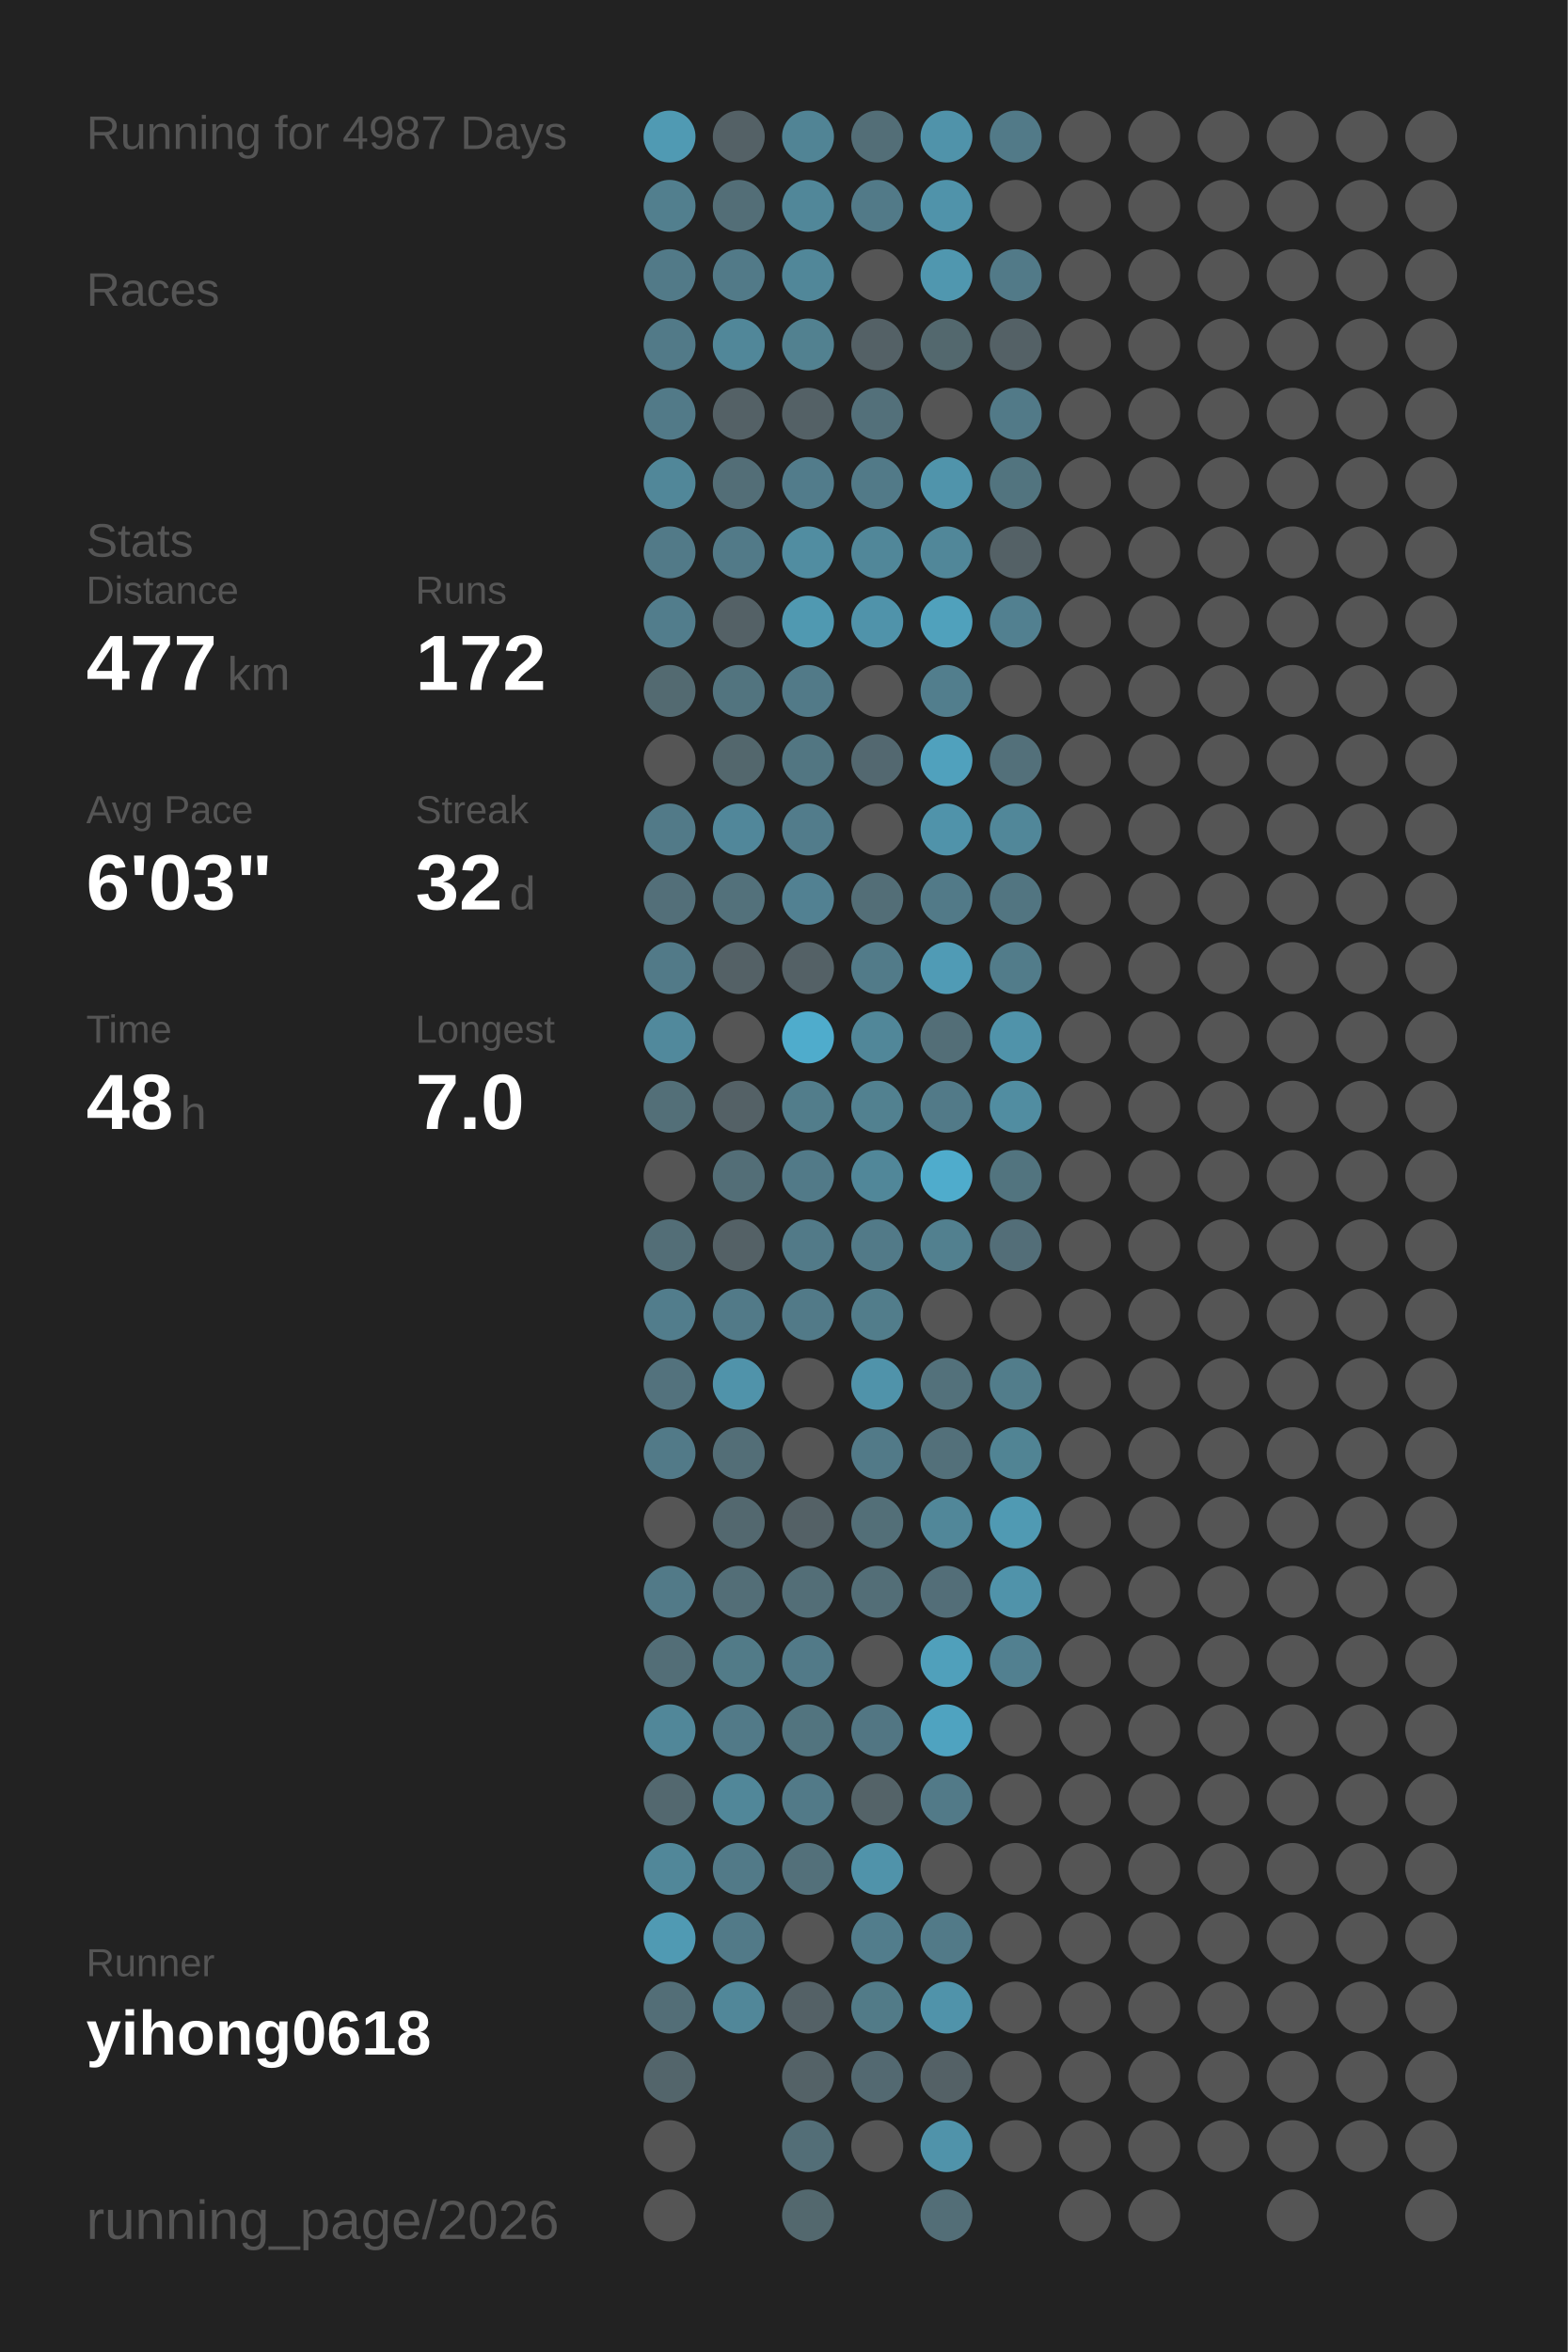
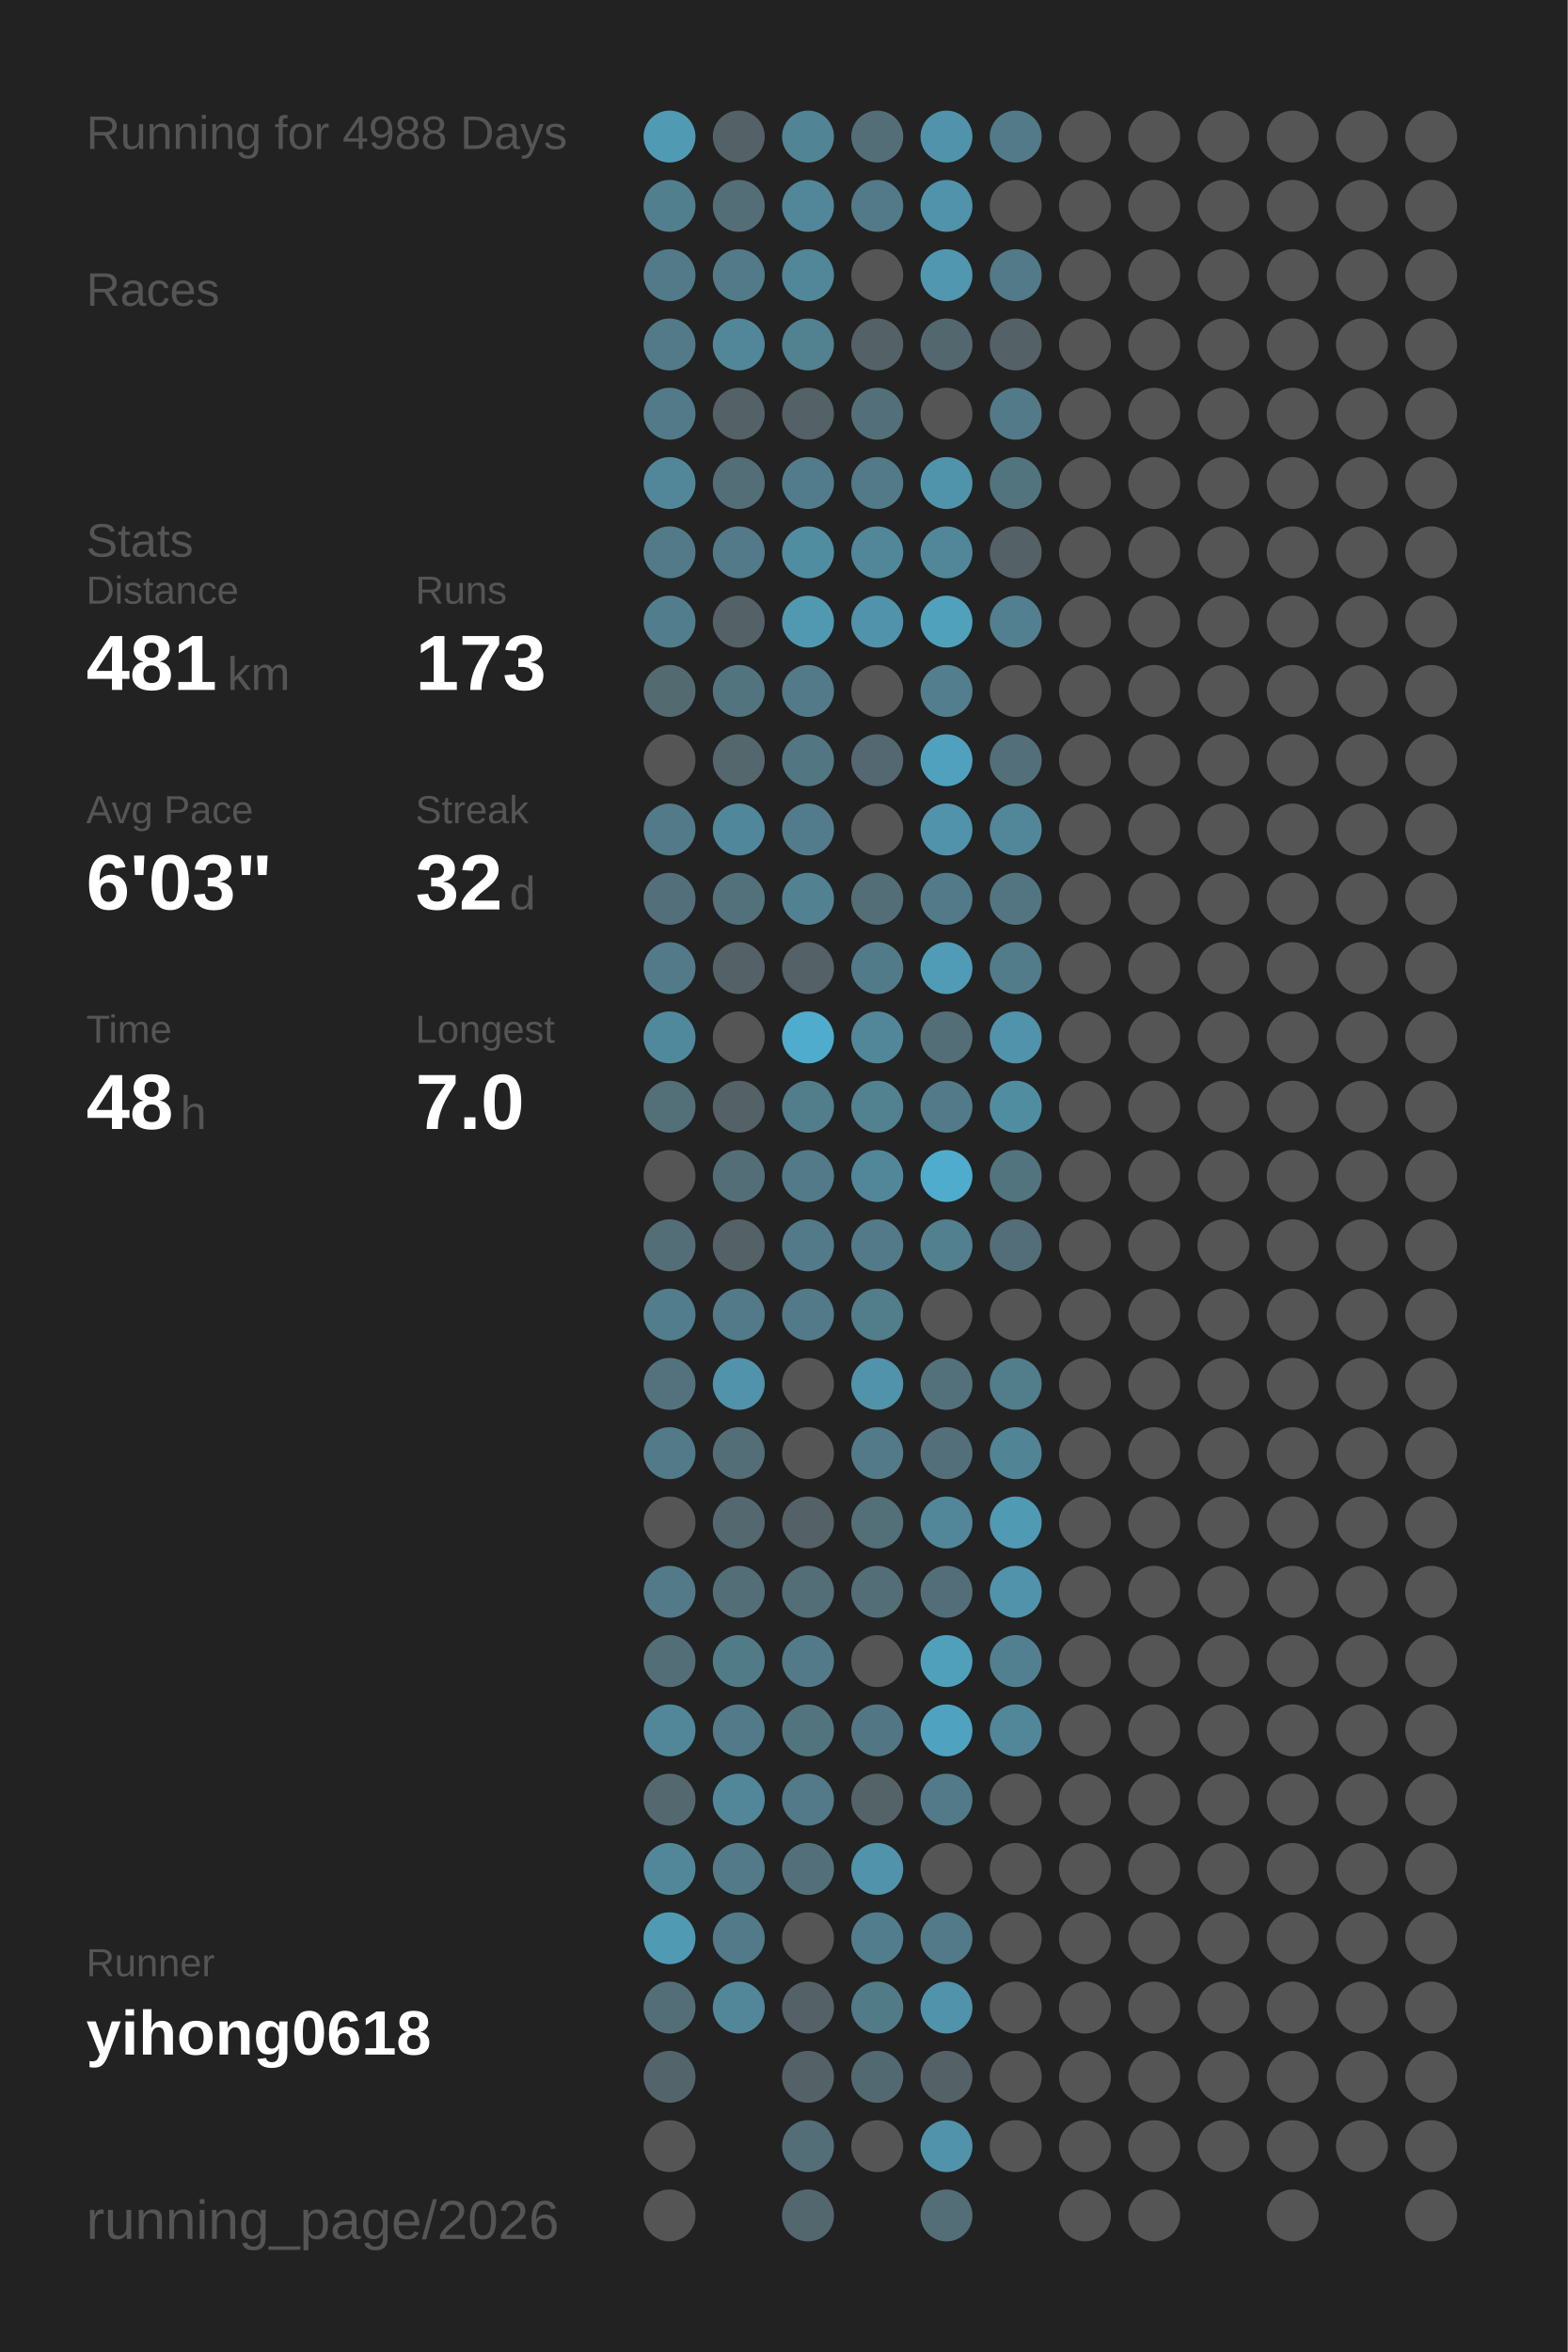
<svg xmlns="http://www.w3.org/2000/svg" baseProfile="full" height="300mm" version="1.1" viewBox="0,0,200,300" width="200mm">
  <defs />
  <rect fill="#222222" height="300" width="200" x="0" y="0" />
-   <text fill="#555555" style="font-size:6px; font-family:Arial;" x="11" y="19">Running for 4987 Days</text>
+   <text fill="#555555" style="font-size:6px; font-family:Arial;" x="11" y="19">Running for 4988 Days</text>
  <text fill="#555555" style="font-size:6px; font-family:Arial;" x="11" y="39">Races</text>
  <text fill="#555555" style="font-size:6px; font-family:Arial;" x="11" y="71">Stats</text>
  <text fill="#555555" style="font-size:5px; font-family:Arial;" x="11" y="77">Distance</text>
-   <text fill="#FFFFFF" style="font-size:10px; font-family:Arial; font-weight:bold;" x="11" y="88">477</text>
+   <text fill="#FFFFFF" style="font-size:10px; font-family:Arial; font-weight:bold;" x="11" y="88">481</text>
  <text fill="#555555" style="font-size:6px; font-family:Arial;" x="29" y="88">km</text>
  <text fill="#555555" style="font-size:5px; font-family:Arial;" x="53" y="77">Runs</text>
-   <text fill="#FFFFFF" style="font-size:10px; font-family:Arial; font-weight:bold;" x="53" y="88">172</text>
+   <text fill="#FFFFFF" style="font-size:10px; font-family:Arial; font-weight:bold;" x="53" y="88">173</text>
  <text fill="#555555" style="font-size:5px; font-family:Arial;" x="11" y="105">Avg Pace</text>
  <text fill="#FFFFFF" style="font-size:10px; font-family:Arial; font-weight:bold;" x="11" y="116">6'03"</text>
  <text fill="#555555" style="font-size:5px; font-family:Arial;" x="53" y="105">Streak</text>
  <text fill="#FFFFFF" style="font-size:10px; font-family:Arial; font-weight:bold;" x="53" y="116">32</text>
  <text fill="#555555" style="font-size:6px; font-family:Arial;" x="65" y="116">d</text>
  <text fill="#555555" style="font-size:5px; font-family:Arial;" x="11" y="133">Time</text>
  <text fill="#FFFFFF" style="font-size:10px; font-family:Arial; font-weight:bold;" x="11" y="144">48</text>
  <text fill="#555555" style="font-size:6px; font-family:Arial;" x="23" y="144">h</text>
  <text fill="#555555" style="font-size:5px; font-family:Arial;" x="53" y="133">Longest</text>
  <text fill="#FFFFFF" style="font-size:10px; font-family:Arial; font-weight:bold;" x="53" y="144">7.0</text>
  <text fill="#555555" style="font-size:5px; font-family:Arial;" x="11" y="252.065">Runner</text>
  <text fill="#FFFFFF" style="font-size:8px; font-family:Arial; font-weight:bold;" x="11" y="262.065">yihong0618</text>
  <text fill="#555555" style="font-size:7px; font-family:Arial;" x="11" y="285.581">running_page/2026</text>
  <circle cx="85.417" cy="17.419" fill="#509ab3" r="3.312" />
  <circle cx="85.417" cy="26.258" fill="#527f8e" r="3.312" />
  <circle cx="85.417" cy="35.097" fill="#527a88" r="3.312" />
  <circle cx="85.417" cy="43.935" fill="#527a88" r="3.312" />
  <circle cx="85.417" cy="52.774" fill="#527a88" r="3.312" />
  <circle cx="85.417" cy="61.613" fill="#518799" r="3.312" />
  <circle cx="85.417" cy="70.452" fill="#527a88" r="3.312" />
  <circle cx="85.417" cy="79.29" fill="#527d8c" r="3.312" />
  <circle cx="85.417" cy="88.129" fill="#536a71" r="3.312" />
  <circle cx="85.417" cy="96.968" fill="#555555" r="3.312" />
  <circle cx="85.417" cy="105.806" fill="#527a88" r="3.312" />
  <circle cx="85.417" cy="114.645" fill="#536f79" r="3.312" />
  <circle cx="85.417" cy="123.484" fill="#527a88" r="3.312" />
  <circle cx="85.417" cy="132.323" fill="#51899c" r="3.312" />
  <circle cx="85.417" cy="141.161" fill="#536f78" r="3.312" />
  <circle cx="85.417" cy="150" fill="#555555" r="3.312" />
  <circle cx="85.417" cy="158.839" fill="#536e77" r="3.312" />
  <circle cx="85.417" cy="167.677" fill="#527d8c" r="3.312" />
  <circle cx="85.417" cy="176.516" fill="#53727d" r="3.312" />
  <circle cx="85.417" cy="185.355" fill="#527a88" r="3.312" />
  <circle cx="85.417" cy="194.194" fill="#555555" r="3.312" />
  <circle cx="85.417" cy="203.032" fill="#527a88" r="3.312" />
  <circle cx="85.417" cy="211.871" fill="#536e77" r="3.312" />
  <circle cx="85.417" cy="220.71" fill="#518799" r="3.312" />
  <circle cx="85.417" cy="229.548" fill="#53686f" r="3.312" />
  <circle cx="85.417" cy="238.387" fill="#518799" r="3.312" />
  <circle cx="85.417" cy="247.226" fill="#509ab3" r="3.312" />
  <circle cx="85.417" cy="256.065" fill="#536e77" r="3.312" />
  <circle cx="85.417" cy="264.903" fill="#53656b" r="3.312" />
  <circle cx="85.417" cy="273.742" fill="#555555" r="3.312" />
  <circle cx="85.417" cy="282.581" fill="#555555" r="3.312" />
  <circle cx="94.25" cy="17.419" fill="#546166" r="3.312" />
  <circle cx="94.25" cy="26.258" fill="#536e77" r="3.312" />
  <circle cx="94.25" cy="35.097" fill="#527a88" r="3.312" />
  <circle cx="94.25" cy="43.935" fill="#518799" r="3.312" />
  <circle cx="94.25" cy="52.774" fill="#546166" r="3.312" />
  <circle cx="94.25" cy="61.613" fill="#536e77" r="3.312" />
  <circle cx="94.25" cy="70.452" fill="#527a88" r="3.312" />
  <circle cx="94.25" cy="79.29" fill="#546166" r="3.312" />
  <circle cx="94.25" cy="88.129" fill="#52747f" r="3.312" />
  <circle cx="94.25" cy="96.968" fill="#53676d" r="3.312" />
  <circle cx="94.25" cy="105.806" fill="#51879a" r="3.312" />
  <circle cx="94.25" cy="114.645" fill="#53717b" r="3.312" />
  <circle cx="94.25" cy="123.484" fill="#546166" r="3.312" />
  <circle cx="94.25" cy="132.323" fill="#555555" r="3.312" />
  <circle cx="94.25" cy="141.161" fill="#546166" r="3.312" />
  <circle cx="94.25" cy="150" fill="#536e77" r="3.312" />
  <circle cx="94.25" cy="158.839" fill="#546166" r="3.312" />
  <circle cx="94.25" cy="167.677" fill="#527a88" r="3.312" />
  <circle cx="94.25" cy="176.516" fill="#5093aa" r="3.312" />
  <circle cx="94.25" cy="185.355" fill="#536e77" r="3.312" />
  <circle cx="94.25" cy="194.194" fill="#53686f" r="3.312" />
  <circle cx="94.25" cy="203.032" fill="#536e77" r="3.312" />
  <circle cx="94.25" cy="211.871" fill="#527b88" r="3.312" />
  <circle cx="94.25" cy="220.71" fill="#527a88" r="3.312" />
  <circle cx="94.25" cy="229.548" fill="#518799" r="3.312" />
  <circle cx="94.25" cy="238.387" fill="#527a88" r="3.312" />
  <circle cx="94.25" cy="247.226" fill="#527a88" r="3.312" />
  <circle cx="94.25" cy="256.065" fill="#518799" r="3.312" />
  <circle cx="103.083" cy="17.419" fill="#518495" r="3.312" />
  <circle cx="103.083" cy="26.258" fill="#518799" r="3.312" />
  <circle cx="103.083" cy="35.097" fill="#518799" r="3.312" />
  <circle cx="103.083" cy="43.935" fill="#528190" r="3.312" />
  <circle cx="103.083" cy="52.774" fill="#546166" r="3.312" />
  <circle cx="103.083" cy="61.613" fill="#527c8b" r="3.312" />
  <circle cx="103.083" cy="70.452" fill="#518da1" r="3.312" />
  <circle cx="103.083" cy="79.29" fill="#5099b1" r="3.312" />
  <circle cx="103.083" cy="88.129" fill="#527a88" r="3.312" />
  <circle cx="103.083" cy="96.968" fill="#527682" r="3.312" />
  <circle cx="103.083" cy="105.806" fill="#527c8b" r="3.312" />
  <circle cx="103.083" cy="114.645" fill="#528192" r="3.312" />
  <circle cx="103.083" cy="123.484" fill="#546166" r="3.312" />
  <circle cx="103.083" cy="132.323" fill="#4faccc" r="3.312" />
  <circle cx="103.083" cy="141.161" fill="#527d8b" r="3.312" />
  <circle cx="103.083" cy="150" fill="#527a88" r="3.312" />
  <circle cx="103.083" cy="158.839" fill="#527a88" r="3.312" />
  <circle cx="103.083" cy="167.677" fill="#527a88" r="3.312" />
  <circle cx="103.083" cy="176.516" fill="#555555" r="3.312" />
  <circle cx="103.083" cy="185.355" fill="#555555" r="3.312" />
  <circle cx="103.083" cy="194.194" fill="#546166" r="3.312" />
  <circle cx="103.083" cy="203.032" fill="#536e77" r="3.312" />
  <circle cx="103.083" cy="211.871" fill="#527a88" r="3.312" />
  <circle cx="103.083" cy="220.71" fill="#52747f" r="3.312" />
  <circle cx="103.083" cy="229.548" fill="#527a88" r="3.312" />
  <circle cx="103.083" cy="238.387" fill="#53707a" r="3.312" />
  <circle cx="103.083" cy="247.226" fill="#555555" r="3.312" />
  <circle cx="103.083" cy="256.065" fill="#546166" r="3.312" />
  <circle cx="103.083" cy="264.903" fill="#546267" r="3.312" />
  <circle cx="103.083" cy="273.742" fill="#536e77" r="3.312" />
  <circle cx="103.083" cy="282.581" fill="#53686e" r="3.312" />
  <circle cx="111.917" cy="17.419" fill="#536e77" r="3.312" />
  <circle cx="111.917" cy="26.258" fill="#527a88" r="3.312" />
  <circle cx="111.917" cy="35.097" fill="#555555" r="3.312" />
  <circle cx="111.917" cy="43.935" fill="#546166" r="3.312" />
  <circle cx="111.917" cy="52.774" fill="#53707a" r="3.312" />
  <circle cx="111.917" cy="61.613" fill="#527a88" r="3.312" />
  <circle cx="111.917" cy="70.452" fill="#518799" r="3.312" />
  <circle cx="111.917" cy="79.29" fill="#5093aa" r="3.312" />
  <circle cx="111.917" cy="88.129" fill="#555555" r="3.312" />
  <circle cx="111.917" cy="96.968" fill="#536870" r="3.312" />
  <circle cx="111.917" cy="105.806" fill="#555555" r="3.312" />
  <circle cx="111.917" cy="114.645" fill="#536e77" r="3.312" />
  <circle cx="111.917" cy="123.484" fill="#527b89" r="3.312" />
  <circle cx="111.917" cy="132.323" fill="#518799" r="3.312" />
  <circle cx="111.917" cy="141.161" fill="#528190" r="3.312" />
  <circle cx="111.917" cy="150" fill="#518799" r="3.312" />
  <circle cx="111.917" cy="158.839" fill="#527a88" r="3.312" />
  <circle cx="111.917" cy="167.677" fill="#527d8b" r="3.312" />
  <circle cx="111.917" cy="176.516" fill="#5093aa" r="3.312" />
  <circle cx="111.917" cy="185.355" fill="#527a88" r="3.312" />
  <circle cx="111.917" cy="194.194" fill="#536f78" r="3.312" />
  <circle cx="111.917" cy="203.032" fill="#536e77" r="3.312" />
  <circle cx="111.917" cy="211.871" fill="#555555" r="3.312" />
  <circle cx="111.917" cy="220.71" fill="#527683" r="3.312" />
  <circle cx="111.917" cy="229.548" fill="#546368" r="3.312" />
  <circle cx="111.917" cy="238.387" fill="#5093aa" r="3.312" />
  <circle cx="111.917" cy="247.226" fill="#527d8c" r="3.312" />
  <circle cx="111.917" cy="256.065" fill="#527b88" r="3.312" />
  <circle cx="111.917" cy="264.903" fill="#536971" r="3.312" />
  <circle cx="111.917" cy="273.742" fill="#555555" r="3.312" />
  <circle cx="120.75" cy="17.419" fill="#5093aa" r="3.312" />
  <circle cx="120.75" cy="26.258" fill="#5093aa" r="3.312" />
  <circle cx="120.75" cy="35.097" fill="#5097af" r="3.312" />
  <circle cx="120.75" cy="43.935" fill="#53686e" r="3.312" />
  <circle cx="120.75" cy="52.774" fill="#555555" r="3.312" />
  <circle cx="120.75" cy="61.613" fill="#5094ab" r="3.312" />
  <circle cx="120.75" cy="70.452" fill="#518799" r="3.312" />
  <circle cx="120.75" cy="79.29" fill="#50a1bc" r="3.312" />
  <circle cx="120.75" cy="88.129" fill="#527e8d" r="3.312" />
  <circle cx="120.75" cy="96.968" fill="#50a1bd" r="3.312" />
  <circle cx="120.75" cy="105.806" fill="#5093aa" r="3.312" />
  <circle cx="120.75" cy="114.645" fill="#527a88" r="3.312" />
  <circle cx="120.75" cy="123.484" fill="#509bb5" r="3.312" />
  <circle cx="120.75" cy="132.323" fill="#536e77" r="3.312" />
  <circle cx="120.75" cy="141.161" fill="#527a88" r="3.312" />
  <circle cx="120.75" cy="150" fill="#4faccc" r="3.312" />
  <circle cx="120.75" cy="158.839" fill="#52808f" r="3.312" />
  <circle cx="120.75" cy="167.677" fill="#555555" r="3.312" />
  <circle cx="120.75" cy="176.516" fill="#53717b" r="3.312" />
  <circle cx="120.75" cy="185.355" fill="#53707a" r="3.312" />
  <circle cx="120.75" cy="194.194" fill="#518799" r="3.312" />
  <circle cx="120.75" cy="203.032" fill="#536e78" r="3.312" />
  <circle cx="120.75" cy="211.871" fill="#50a0bb" r="3.312" />
  <circle cx="120.75" cy="220.71" fill="#4fa3c0" r="3.312" />
  <circle cx="120.75" cy="229.548" fill="#527a88" r="3.312" />
  <circle cx="120.75" cy="238.387" fill="#555555" r="3.312" />
  <circle cx="120.75" cy="247.226" fill="#527a88" r="3.312" />
  <circle cx="120.75" cy="256.065" fill="#5093aa" r="3.312" />
  <circle cx="120.75" cy="264.903" fill="#546166" r="3.312" />
  <circle cx="120.75" cy="273.742" fill="#5093aa" r="3.312" />
  <circle cx="120.75" cy="282.581" fill="#536e77" r="3.312" />
  <circle cx="129.583" cy="17.419" fill="#527a88" r="3.312" />
  <circle cx="129.583" cy="26.258" fill="#555555" r="3.312" />
  <circle cx="129.583" cy="35.097" fill="#527a88" r="3.312" />
  <circle cx="129.583" cy="43.935" fill="#546166" r="3.312" />
  <circle cx="129.583" cy="52.774" fill="#527a88" r="3.312" />
  <circle cx="129.583" cy="61.613" fill="#52747f" r="3.312" />
  <circle cx="129.583" cy="70.452" fill="#546166" r="3.312" />
  <circle cx="129.583" cy="79.29" fill="#528090" r="3.312" />
  <circle cx="129.583" cy="88.129" fill="#555555" r="3.312" />
  <circle cx="129.583" cy="96.968" fill="#53707a" r="3.312" />
  <circle cx="129.583" cy="105.806" fill="#518799" r="3.312" />
  <circle cx="129.583" cy="114.645" fill="#527581" r="3.312" />
  <circle cx="129.583" cy="123.484" fill="#527c8a" r="3.312" />
  <circle cx="129.583" cy="132.323" fill="#5093aa" r="3.312" />
  <circle cx="129.583" cy="141.161" fill="#518da1" r="3.312" />
  <circle cx="129.583" cy="150" fill="#52747f" r="3.312" />
  <circle cx="129.583" cy="158.839" fill="#536e78" r="3.312" />
  <circle cx="129.583" cy="167.677" fill="#555555" r="3.312" />
  <circle cx="129.583" cy="176.516" fill="#527d8b" r="3.312" />
  <circle cx="129.583" cy="185.355" fill="#518494" r="3.312" />
  <circle cx="129.583" cy="194.194" fill="#509ab3" r="3.312" />
  <circle cx="129.583" cy="203.032" fill="#5093aa" r="3.312" />
  <circle cx="129.583" cy="211.871" fill="#528090" r="3.312" />
-   <circle cx="129.583" cy="220.71" fill="#555555" r="3.312" />
+   <circle cx="129.583" cy="220.71" fill="#518799" r="3.312" />
  <circle cx="129.583" cy="229.548" fill="#555555" r="3.312" />
  <circle cx="129.583" cy="238.387" fill="#555555" r="3.312" />
  <circle cx="129.583" cy="247.226" fill="#555555" r="3.312" />
  <circle cx="129.583" cy="256.065" fill="#555555" r="3.312" />
  <circle cx="129.583" cy="264.903" fill="#555555" r="3.312" />
  <circle cx="129.583" cy="273.742" fill="#555555" r="3.312" />
  <circle cx="138.417" cy="17.419" fill="#555555" r="3.312" />
  <circle cx="138.417" cy="26.258" fill="#555555" r="3.312" />
  <circle cx="138.417" cy="35.097" fill="#555555" r="3.312" />
  <circle cx="138.417" cy="43.935" fill="#555555" r="3.312" />
  <circle cx="138.417" cy="52.774" fill="#555555" r="3.312" />
  <circle cx="138.417" cy="61.613" fill="#555555" r="3.312" />
  <circle cx="138.417" cy="70.452" fill="#555555" r="3.312" />
  <circle cx="138.417" cy="79.29" fill="#555555" r="3.312" />
  <circle cx="138.417" cy="88.129" fill="#555555" r="3.312" />
  <circle cx="138.417" cy="96.968" fill="#555555" r="3.312" />
  <circle cx="138.417" cy="105.806" fill="#555555" r="3.312" />
  <circle cx="138.417" cy="114.645" fill="#555555" r="3.312" />
  <circle cx="138.417" cy="123.484" fill="#555555" r="3.312" />
  <circle cx="138.417" cy="132.323" fill="#555555" r="3.312" />
  <circle cx="138.417" cy="141.161" fill="#555555" r="3.312" />
  <circle cx="138.417" cy="150" fill="#555555" r="3.312" />
  <circle cx="138.417" cy="158.839" fill="#555555" r="3.312" />
  <circle cx="138.417" cy="167.677" fill="#555555" r="3.312" />
  <circle cx="138.417" cy="176.516" fill="#555555" r="3.312" />
  <circle cx="138.417" cy="185.355" fill="#555555" r="3.312" />
  <circle cx="138.417" cy="194.194" fill="#555555" r="3.312" />
  <circle cx="138.417" cy="203.032" fill="#555555" r="3.312" />
  <circle cx="138.417" cy="211.871" fill="#555555" r="3.312" />
  <circle cx="138.417" cy="220.71" fill="#555555" r="3.312" />
  <circle cx="138.417" cy="229.548" fill="#555555" r="3.312" />
  <circle cx="138.417" cy="238.387" fill="#555555" r="3.312" />
  <circle cx="138.417" cy="247.226" fill="#555555" r="3.312" />
  <circle cx="138.417" cy="256.065" fill="#555555" r="3.312" />
  <circle cx="138.417" cy="264.903" fill="#555555" r="3.312" />
  <circle cx="138.417" cy="273.742" fill="#555555" r="3.312" />
  <circle cx="138.417" cy="282.581" fill="#555555" r="3.312" />
  <circle cx="147.25" cy="17.419" fill="#555555" r="3.312" />
  <circle cx="147.25" cy="26.258" fill="#555555" r="3.312" />
  <circle cx="147.25" cy="35.097" fill="#555555" r="3.312" />
  <circle cx="147.25" cy="43.935" fill="#555555" r="3.312" />
  <circle cx="147.25" cy="52.774" fill="#555555" r="3.312" />
  <circle cx="147.25" cy="61.613" fill="#555555" r="3.312" />
  <circle cx="147.25" cy="70.452" fill="#555555" r="3.312" />
  <circle cx="147.25" cy="79.29" fill="#555555" r="3.312" />
  <circle cx="147.25" cy="88.129" fill="#555555" r="3.312" />
  <circle cx="147.25" cy="96.968" fill="#555555" r="3.312" />
  <circle cx="147.25" cy="105.806" fill="#555555" r="3.312" />
  <circle cx="147.25" cy="114.645" fill="#555555" r="3.312" />
  <circle cx="147.25" cy="123.484" fill="#555555" r="3.312" />
  <circle cx="147.25" cy="132.323" fill="#555555" r="3.312" />
  <circle cx="147.25" cy="141.161" fill="#555555" r="3.312" />
  <circle cx="147.25" cy="150" fill="#555555" r="3.312" />
  <circle cx="147.25" cy="158.839" fill="#555555" r="3.312" />
  <circle cx="147.25" cy="167.677" fill="#555555" r="3.312" />
  <circle cx="147.25" cy="176.516" fill="#555555" r="3.312" />
  <circle cx="147.25" cy="185.355" fill="#555555" r="3.312" />
  <circle cx="147.25" cy="194.194" fill="#555555" r="3.312" />
  <circle cx="147.25" cy="203.032" fill="#555555" r="3.312" />
  <circle cx="147.25" cy="211.871" fill="#555555" r="3.312" />
  <circle cx="147.25" cy="220.71" fill="#555555" r="3.312" />
  <circle cx="147.25" cy="229.548" fill="#555555" r="3.312" />
  <circle cx="147.25" cy="238.387" fill="#555555" r="3.312" />
  <circle cx="147.25" cy="247.226" fill="#555555" r="3.312" />
  <circle cx="147.25" cy="256.065" fill="#555555" r="3.312" />
  <circle cx="147.25" cy="264.903" fill="#555555" r="3.312" />
  <circle cx="147.25" cy="273.742" fill="#555555" r="3.312" />
  <circle cx="147.25" cy="282.581" fill="#555555" r="3.312" />
  <circle cx="156.083" cy="17.419" fill="#555555" r="3.312" />
  <circle cx="156.083" cy="26.258" fill="#555555" r="3.312" />
  <circle cx="156.083" cy="35.097" fill="#555555" r="3.312" />
  <circle cx="156.083" cy="43.935" fill="#555555" r="3.312" />
  <circle cx="156.083" cy="52.774" fill="#555555" r="3.312" />
  <circle cx="156.083" cy="61.613" fill="#555555" r="3.312" />
  <circle cx="156.083" cy="70.452" fill="#555555" r="3.312" />
  <circle cx="156.083" cy="79.29" fill="#555555" r="3.312" />
  <circle cx="156.083" cy="88.129" fill="#555555" r="3.312" />
  <circle cx="156.083" cy="96.968" fill="#555555" r="3.312" />
  <circle cx="156.083" cy="105.806" fill="#555555" r="3.312" />
  <circle cx="156.083" cy="114.645" fill="#555555" r="3.312" />
  <circle cx="156.083" cy="123.484" fill="#555555" r="3.312" />
  <circle cx="156.083" cy="132.323" fill="#555555" r="3.312" />
  <circle cx="156.083" cy="141.161" fill="#555555" r="3.312" />
  <circle cx="156.083" cy="150" fill="#555555" r="3.312" />
  <circle cx="156.083" cy="158.839" fill="#555555" r="3.312" />
  <circle cx="156.083" cy="167.677" fill="#555555" r="3.312" />
  <circle cx="156.083" cy="176.516" fill="#555555" r="3.312" />
  <circle cx="156.083" cy="185.355" fill="#555555" r="3.312" />
  <circle cx="156.083" cy="194.194" fill="#555555" r="3.312" />
  <circle cx="156.083" cy="203.032" fill="#555555" r="3.312" />
  <circle cx="156.083" cy="211.871" fill="#555555" r="3.312" />
  <circle cx="156.083" cy="220.71" fill="#555555" r="3.312" />
  <circle cx="156.083" cy="229.548" fill="#555555" r="3.312" />
  <circle cx="156.083" cy="238.387" fill="#555555" r="3.312" />
  <circle cx="156.083" cy="247.226" fill="#555555" r="3.312" />
  <circle cx="156.083" cy="256.065" fill="#555555" r="3.312" />
  <circle cx="156.083" cy="264.903" fill="#555555" r="3.312" />
  <circle cx="156.083" cy="273.742" fill="#555555" r="3.312" />
  <circle cx="164.917" cy="17.419" fill="#555555" r="3.312" />
  <circle cx="164.917" cy="26.258" fill="#555555" r="3.312" />
  <circle cx="164.917" cy="35.097" fill="#555555" r="3.312" />
  <circle cx="164.917" cy="43.935" fill="#555555" r="3.312" />
  <circle cx="164.917" cy="52.774" fill="#555555" r="3.312" />
  <circle cx="164.917" cy="61.613" fill="#555555" r="3.312" />
  <circle cx="164.917" cy="70.452" fill="#555555" r="3.312" />
  <circle cx="164.917" cy="79.29" fill="#555555" r="3.312" />
  <circle cx="164.917" cy="88.129" fill="#555555" r="3.312" />
  <circle cx="164.917" cy="96.968" fill="#555555" r="3.312" />
  <circle cx="164.917" cy="105.806" fill="#555555" r="3.312" />
  <circle cx="164.917" cy="114.645" fill="#555555" r="3.312" />
  <circle cx="164.917" cy="123.484" fill="#555555" r="3.312" />
  <circle cx="164.917" cy="132.323" fill="#555555" r="3.312" />
  <circle cx="164.917" cy="141.161" fill="#555555" r="3.312" />
  <circle cx="164.917" cy="150" fill="#555555" r="3.312" />
  <circle cx="164.917" cy="158.839" fill="#555555" r="3.312" />
  <circle cx="164.917" cy="167.677" fill="#555555" r="3.312" />
  <circle cx="164.917" cy="176.516" fill="#555555" r="3.312" />
  <circle cx="164.917" cy="185.355" fill="#555555" r="3.312" />
  <circle cx="164.917" cy="194.194" fill="#555555" r="3.312" />
  <circle cx="164.917" cy="203.032" fill="#555555" r="3.312" />
  <circle cx="164.917" cy="211.871" fill="#555555" r="3.312" />
  <circle cx="164.917" cy="220.71" fill="#555555" r="3.312" />
  <circle cx="164.917" cy="229.548" fill="#555555" r="3.312" />
  <circle cx="164.917" cy="238.387" fill="#555555" r="3.312" />
  <circle cx="164.917" cy="247.226" fill="#555555" r="3.312" />
  <circle cx="164.917" cy="256.065" fill="#555555" r="3.312" />
  <circle cx="164.917" cy="264.903" fill="#555555" r="3.312" />
  <circle cx="164.917" cy="273.742" fill="#555555" r="3.312" />
  <circle cx="164.917" cy="282.581" fill="#555555" r="3.312" />
  <circle cx="173.75" cy="17.419" fill="#555555" r="3.312" />
  <circle cx="173.75" cy="26.258" fill="#555555" r="3.312" />
  <circle cx="173.75" cy="35.097" fill="#555555" r="3.312" />
  <circle cx="173.75" cy="43.935" fill="#555555" r="3.312" />
  <circle cx="173.75" cy="52.774" fill="#555555" r="3.312" />
  <circle cx="173.75" cy="61.613" fill="#555555" r="3.312" />
  <circle cx="173.75" cy="70.452" fill="#555555" r="3.312" />
  <circle cx="173.75" cy="79.29" fill="#555555" r="3.312" />
  <circle cx="173.75" cy="88.129" fill="#555555" r="3.312" />
  <circle cx="173.75" cy="96.968" fill="#555555" r="3.312" />
  <circle cx="173.75" cy="105.806" fill="#555555" r="3.312" />
  <circle cx="173.75" cy="114.645" fill="#555555" r="3.312" />
  <circle cx="173.75" cy="123.484" fill="#555555" r="3.312" />
  <circle cx="173.75" cy="132.323" fill="#555555" r="3.312" />
  <circle cx="173.75" cy="141.161" fill="#555555" r="3.312" />
  <circle cx="173.75" cy="150" fill="#555555" r="3.312" />
  <circle cx="173.75" cy="158.839" fill="#555555" r="3.312" />
  <circle cx="173.75" cy="167.677" fill="#555555" r="3.312" />
  <circle cx="173.75" cy="176.516" fill="#555555" r="3.312" />
  <circle cx="173.75" cy="185.355" fill="#555555" r="3.312" />
  <circle cx="173.75" cy="194.194" fill="#555555" r="3.312" />
  <circle cx="173.75" cy="203.032" fill="#555555" r="3.312" />
  <circle cx="173.75" cy="211.871" fill="#555555" r="3.312" />
  <circle cx="173.75" cy="220.71" fill="#555555" r="3.312" />
  <circle cx="173.75" cy="229.548" fill="#555555" r="3.312" />
  <circle cx="173.75" cy="238.387" fill="#555555" r="3.312" />
  <circle cx="173.75" cy="247.226" fill="#555555" r="3.312" />
  <circle cx="173.75" cy="256.065" fill="#555555" r="3.312" />
  <circle cx="173.75" cy="264.903" fill="#555555" r="3.312" />
  <circle cx="173.75" cy="273.742" fill="#555555" r="3.312" />
  <circle cx="182.583" cy="17.419" fill="#555555" r="3.312" />
  <circle cx="182.583" cy="26.258" fill="#555555" r="3.312" />
  <circle cx="182.583" cy="35.097" fill="#555555" r="3.312" />
  <circle cx="182.583" cy="43.935" fill="#555555" r="3.312" />
  <circle cx="182.583" cy="52.774" fill="#555555" r="3.312" />
  <circle cx="182.583" cy="61.613" fill="#555555" r="3.312" />
  <circle cx="182.583" cy="70.452" fill="#555555" r="3.312" />
  <circle cx="182.583" cy="79.29" fill="#555555" r="3.312" />
  <circle cx="182.583" cy="88.129" fill="#555555" r="3.312" />
  <circle cx="182.583" cy="96.968" fill="#555555" r="3.312" />
  <circle cx="182.583" cy="105.806" fill="#555555" r="3.312" />
  <circle cx="182.583" cy="114.645" fill="#555555" r="3.312" />
  <circle cx="182.583" cy="123.484" fill="#555555" r="3.312" />
  <circle cx="182.583" cy="132.323" fill="#555555" r="3.312" />
  <circle cx="182.583" cy="141.161" fill="#555555" r="3.312" />
  <circle cx="182.583" cy="150" fill="#555555" r="3.312" />
  <circle cx="182.583" cy="158.839" fill="#555555" r="3.312" />
  <circle cx="182.583" cy="167.677" fill="#555555" r="3.312" />
  <circle cx="182.583" cy="176.516" fill="#555555" r="3.312" />
  <circle cx="182.583" cy="185.355" fill="#555555" r="3.312" />
  <circle cx="182.583" cy="194.194" fill="#555555" r="3.312" />
  <circle cx="182.583" cy="203.032" fill="#555555" r="3.312" />
  <circle cx="182.583" cy="211.871" fill="#555555" r="3.312" />
  <circle cx="182.583" cy="220.71" fill="#555555" r="3.312" />
  <circle cx="182.583" cy="229.548" fill="#555555" r="3.312" />
  <circle cx="182.583" cy="238.387" fill="#555555" r="3.312" />
  <circle cx="182.583" cy="247.226" fill="#555555" r="3.312" />
  <circle cx="182.583" cy="256.065" fill="#555555" r="3.312" />
  <circle cx="182.583" cy="264.903" fill="#555555" r="3.312" />
  <circle cx="182.583" cy="273.742" fill="#555555" r="3.312" />
  <circle cx="182.583" cy="282.581" fill="#555555" r="3.312" />
</svg>
